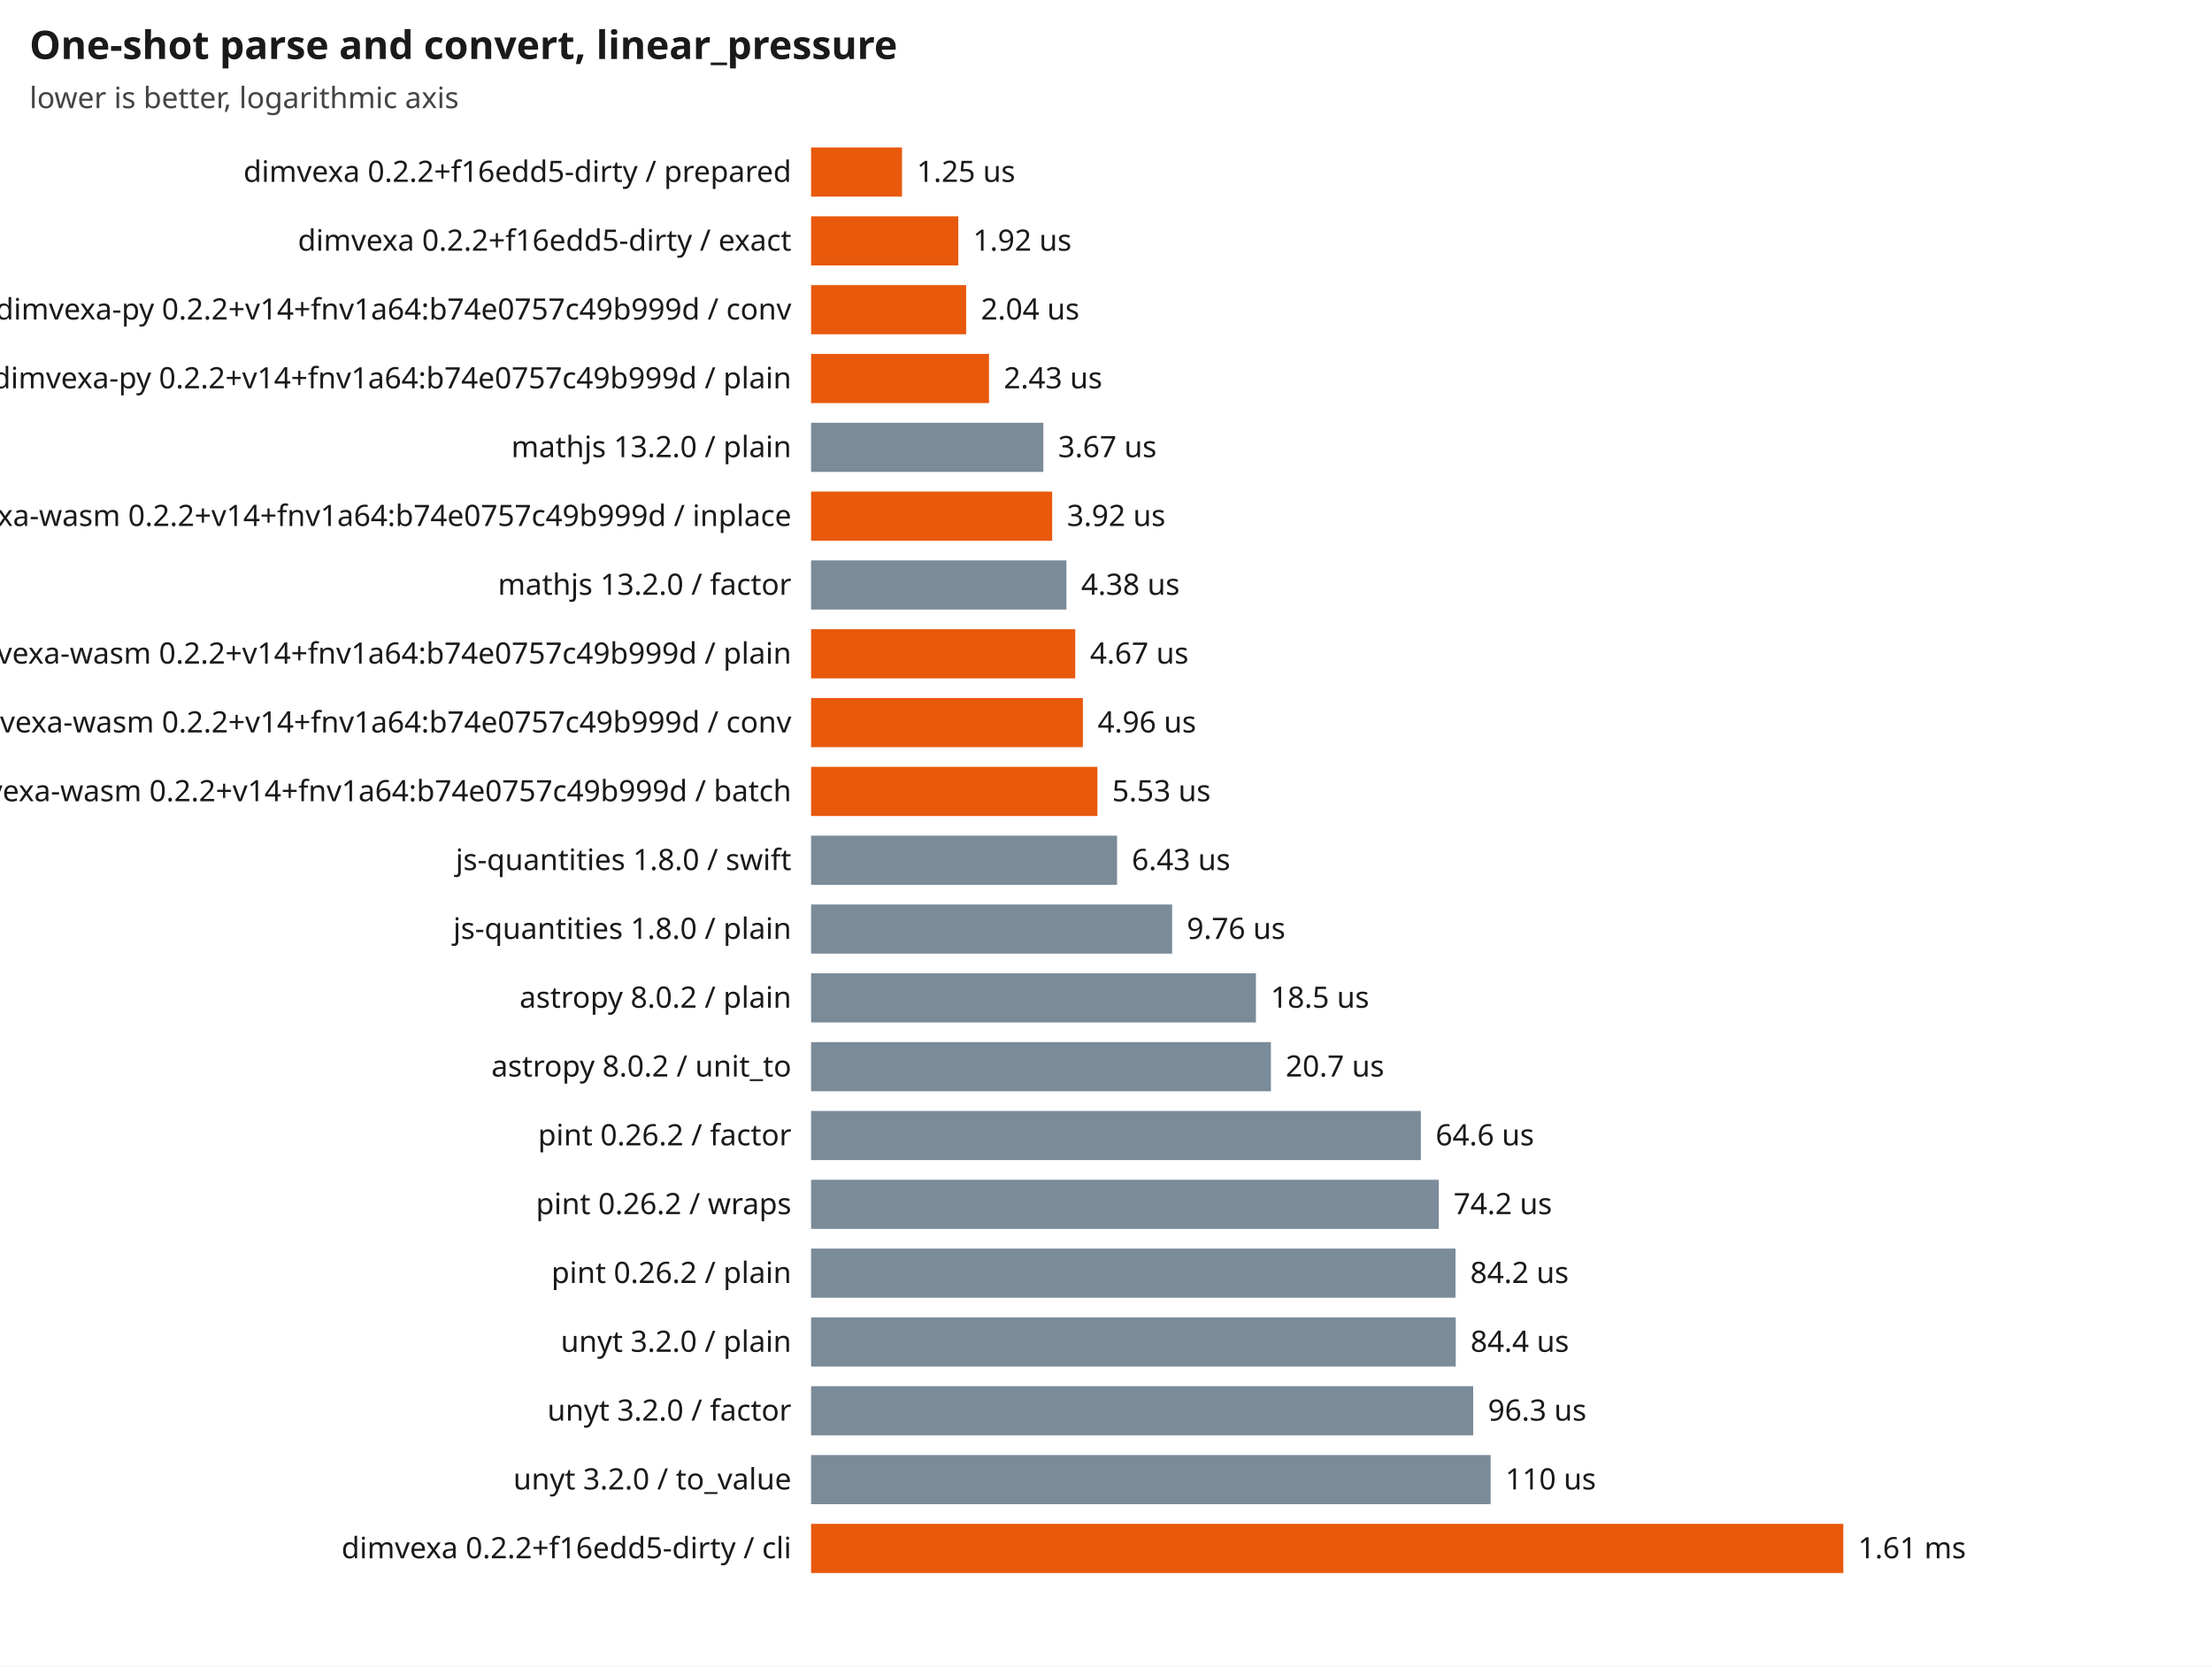
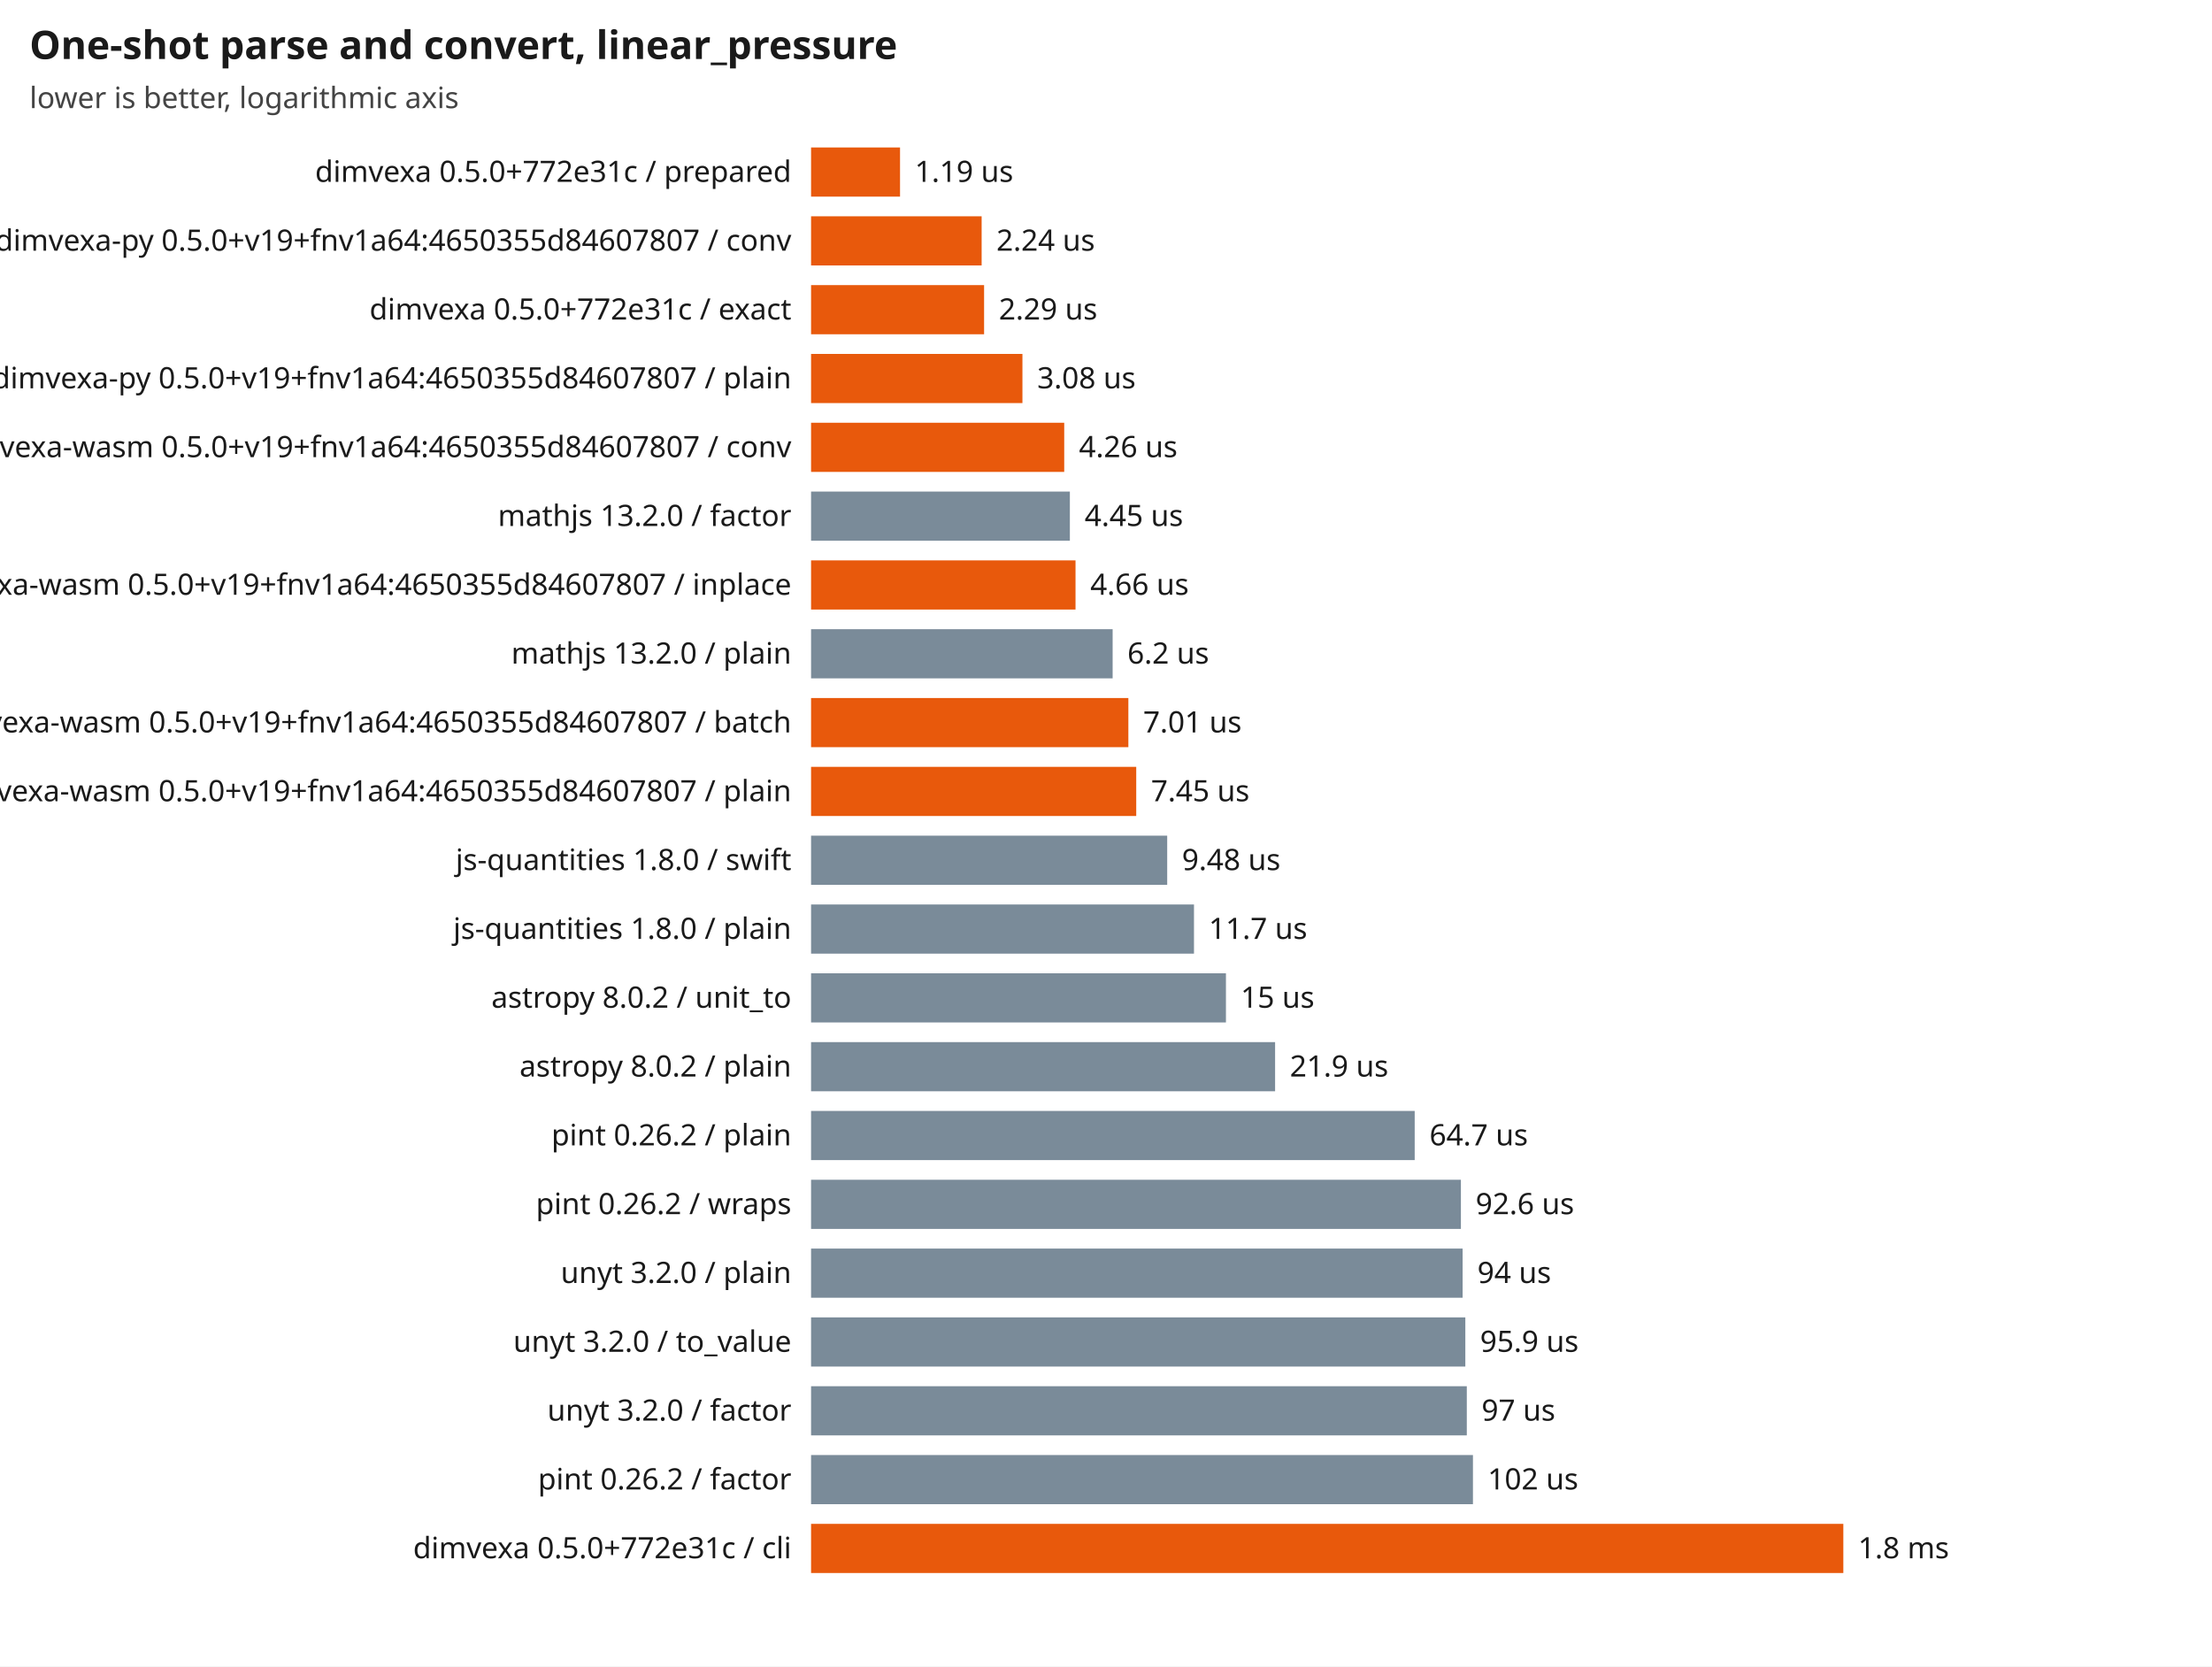
<svg xmlns="http://www.w3.org/2000/svg" width="900" height="678" viewBox="0 0 900 678" role="img" aria-label="One-shot parse and convert, linear_pressure">
  <rect width="900" height="678" fill="#ffffff" />
  <text x="12" y="24" font-family="sans-serif" font-size="16" font-weight="bold" fill="#1a1a1a">One-shot parse and convert, linear_pressure</text>
  <text x="12" y="44" font-family="sans-serif" font-size="12" fill="#444444">lower is better, logarithmic axis</text>
-   <text x="322" y="74" text-anchor="end" font-family="sans-serif" font-size="12" fill="#1a1a1a">dimvexa 0.2.2+f16edd5-dirty / prepared</text>
-   <rect x="330" y="60" width="37.0" height="20" fill="#e8590c" />
-   <text x="373.0" y="74" font-family="sans-serif" font-size="12" fill="#1a1a1a">1.25 us</text>
-   <text x="322" y="102" text-anchor="end" font-family="sans-serif" font-size="12" fill="#1a1a1a">dimvexa 0.2.2+f16edd5-dirty / exact</text>
-   <rect x="330" y="88" width="59.9" height="20" fill="#e8590c" />
-   <text x="395.9" y="102" font-family="sans-serif" font-size="12" fill="#1a1a1a">1.92 us</text>
-   <text x="322" y="130" text-anchor="end" font-family="sans-serif" font-size="12" fill="#1a1a1a">dimvexa-py 0.2.2+v14+fnv1a64:b74e0757c49b999d / conv</text>
-   <rect x="330" y="116" width="63.1" height="20" fill="#e8590c" />
-   <text x="399.1" y="130" font-family="sans-serif" font-size="12" fill="#1a1a1a">2.04 us</text>
-   <text x="322" y="158" text-anchor="end" font-family="sans-serif" font-size="12" fill="#1a1a1a">dimvexa-py 0.2.2+v14+fnv1a64:b74e0757c49b999d / plain</text>
-   <rect x="330" y="144" width="72.4" height="20" fill="#e8590c" />
-   <text x="408.4" y="158" font-family="sans-serif" font-size="12" fill="#1a1a1a">2.43 us</text>
-   <text x="322" y="186" text-anchor="end" font-family="sans-serif" font-size="12" fill="#1a1a1a">mathjs 13.2.0 / plain</text>
-   <rect x="330" y="172" width="94.5" height="20" fill="#7a8b99" />
-   <text x="430.5" y="186" font-family="sans-serif" font-size="12" fill="#1a1a1a">3.67 us</text>
-   <text x="322" y="214" text-anchor="end" font-family="sans-serif" font-size="12" fill="#1a1a1a">dimvexa-wasm 0.2.2+v14+fnv1a64:b74e0757c49b999d / inplace</text>
-   <rect x="330" y="200" width="98.1" height="20" fill="#e8590c" />
-   <text x="434.1" y="214" font-family="sans-serif" font-size="12" fill="#1a1a1a">3.92 us</text>
-   <text x="322" y="242" text-anchor="end" font-family="sans-serif" font-size="12" fill="#1a1a1a">mathjs 13.2.0 / factor</text>
-   <rect x="330" y="228" width="103.9" height="20" fill="#7a8b99" />
-   <text x="439.9" y="242" font-family="sans-serif" font-size="12" fill="#1a1a1a">4.38 us</text>
-   <text x="322" y="270" text-anchor="end" font-family="sans-serif" font-size="12" fill="#1a1a1a">dimvexa-wasm 0.2.2+v14+fnv1a64:b74e0757c49b999d / plain</text>
-   <rect x="330" y="256" width="107.5" height="20" fill="#e8590c" />
-   <text x="443.5" y="270" font-family="sans-serif" font-size="12" fill="#1a1a1a">4.67 us</text>
-   <text x="322" y="298" text-anchor="end" font-family="sans-serif" font-size="12" fill="#1a1a1a">dimvexa-wasm 0.2.2+v14+fnv1a64:b74e0757c49b999d / conv</text>
-   <rect x="330" y="284" width="110.6" height="20" fill="#e8590c" />
-   <text x="446.6" y="298" font-family="sans-serif" font-size="12" fill="#1a1a1a">4.96 us</text>
-   <text x="322" y="326" text-anchor="end" font-family="sans-serif" font-size="12" fill="#1a1a1a">dimvexa-wasm 0.2.2+v14+fnv1a64:b74e0757c49b999d / batch</text>
-   <rect x="330" y="312" width="116.5" height="20" fill="#e8590c" />
-   <text x="452.5" y="326" font-family="sans-serif" font-size="12" fill="#1a1a1a">5.53 us</text>
+   <text x="322" y="74" text-anchor="end" font-family="sans-serif" font-size="12" fill="#1a1a1a">dimvexa 0.5.0+772e31c / prepared</text>
+   <rect x="330" y="60" width="36.2" height="20" fill="#e8590c" />
+   <text x="372.2" y="74" font-family="sans-serif" font-size="12" fill="#1a1a1a">1.19 us</text>
+   <text x="322" y="102" text-anchor="end" font-family="sans-serif" font-size="12" fill="#1a1a1a">dimvexa-py 0.5.0+v19+fnv1a64:4650355d84607807 / conv</text>
+   <rect x="330" y="88" width="69.4" height="20" fill="#e8590c" />
+   <text x="405.4" y="102" font-family="sans-serif" font-size="12" fill="#1a1a1a">2.24 us</text>
+   <text x="322" y="130" text-anchor="end" font-family="sans-serif" font-size="12" fill="#1a1a1a">dimvexa 0.5.0+772e31c / exact</text>
+   <rect x="330" y="116" width="70.4" height="20" fill="#e8590c" />
+   <text x="406.4" y="130" font-family="sans-serif" font-size="12" fill="#1a1a1a">2.29 us</text>
+   <text x="322" y="158" text-anchor="end" font-family="sans-serif" font-size="12" fill="#1a1a1a">dimvexa-py 0.5.0+v19+fnv1a64:4650355d84607807 / plain</text>
+   <rect x="330" y="144" width="86.0" height="20" fill="#e8590c" />
+   <text x="422.0" y="158" font-family="sans-serif" font-size="12" fill="#1a1a1a">3.08 us</text>
+   <text x="322" y="186" text-anchor="end" font-family="sans-serif" font-size="12" fill="#1a1a1a">dimvexa-wasm 0.5.0+v19+fnv1a64:4650355d84607807 / conv</text>
+   <rect x="330" y="172" width="103.0" height="20" fill="#e8590c" />
+   <text x="439.0" y="186" font-family="sans-serif" font-size="12" fill="#1a1a1a">4.26 us</text>
+   <text x="322" y="214" text-anchor="end" font-family="sans-serif" font-size="12" fill="#1a1a1a">mathjs 13.2.0 / factor</text>
+   <rect x="330" y="200" width="105.3" height="20" fill="#7a8b99" />
+   <text x="441.3" y="214" font-family="sans-serif" font-size="12" fill="#1a1a1a">4.45 us</text>
+   <text x="322" y="242" text-anchor="end" font-family="sans-serif" font-size="12" fill="#1a1a1a">dimvexa-wasm 0.5.0+v19+fnv1a64:4650355d84607807 / inplace</text>
+   <rect x="330" y="228" width="107.6" height="20" fill="#e8590c" />
+   <text x="443.6" y="242" font-family="sans-serif" font-size="12" fill="#1a1a1a">4.66 us</text>
+   <text x="322" y="270" text-anchor="end" font-family="sans-serif" font-size="12" fill="#1a1a1a">mathjs 13.2.0 / plain</text>
+   <rect x="330" y="256" width="122.7" height="20" fill="#7a8b99" />
+   <text x="458.7" y="270" font-family="sans-serif" font-size="12" fill="#1a1a1a">6.2 us</text>
+   <text x="322" y="298" text-anchor="end" font-family="sans-serif" font-size="12" fill="#1a1a1a">dimvexa-wasm 0.5.0+v19+fnv1a64:4650355d84607807 / batch</text>
+   <rect x="330" y="284" width="129.1" height="20" fill="#e8590c" />
+   <text x="465.1" y="298" font-family="sans-serif" font-size="12" fill="#1a1a1a">7.01 us</text>
+   <text x="322" y="326" text-anchor="end" font-family="sans-serif" font-size="12" fill="#1a1a1a">dimvexa-wasm 0.5.0+v19+fnv1a64:4650355d84607807 / plain</text>
+   <rect x="330" y="312" width="132.3" height="20" fill="#e8590c" />
+   <text x="468.3" y="326" font-family="sans-serif" font-size="12" fill="#1a1a1a">7.45 us</text>
  <text x="322" y="354" text-anchor="end" font-family="sans-serif" font-size="12" fill="#1a1a1a">js-quantities 1.8.0 / swift</text>
-   <rect x="330" y="340" width="124.5" height="20" fill="#7a8b99" />
-   <text x="460.5" y="354" font-family="sans-serif" font-size="12" fill="#1a1a1a">6.43 us</text>
+   <rect x="330" y="340" width="144.9" height="20" fill="#7a8b99" />
+   <text x="480.9" y="354" font-family="sans-serif" font-size="12" fill="#1a1a1a">9.48 us</text>
  <text x="322" y="382" text-anchor="end" font-family="sans-serif" font-size="12" fill="#1a1a1a">js-quantities 1.8.0 / plain</text>
-   <rect x="330" y="368" width="146.9" height="20" fill="#7a8b99" />
-   <text x="482.9" y="382" font-family="sans-serif" font-size="12" fill="#1a1a1a">9.76 us</text>
-   <text x="322" y="410" text-anchor="end" font-family="sans-serif" font-size="12" fill="#1a1a1a">astropy 8.0.2 / plain</text>
-   <rect x="330" y="396" width="181.0" height="20" fill="#7a8b99" />
-   <text x="517.0" y="410" font-family="sans-serif" font-size="12" fill="#1a1a1a">18.5 us</text>
-   <text x="322" y="438" text-anchor="end" font-family="sans-serif" font-size="12" fill="#1a1a1a">astropy 8.0.2 / unit_to</text>
-   <rect x="330" y="424" width="187.1" height="20" fill="#7a8b99" />
-   <text x="523.1" y="438" font-family="sans-serif" font-size="12" fill="#1a1a1a">20.7 us</text>
-   <text x="322" y="466" text-anchor="end" font-family="sans-serif" font-size="12" fill="#1a1a1a">pint 0.26.2 / factor</text>
-   <rect x="330" y="452" width="248.1" height="20" fill="#7a8b99" />
-   <text x="584.1" y="466" font-family="sans-serif" font-size="12" fill="#1a1a1a">64.6 us</text>
+   <rect x="330" y="368" width="155.8" height="20" fill="#7a8b99" />
+   <text x="491.8" y="382" font-family="sans-serif" font-size="12" fill="#1a1a1a">11.7 us</text>
+   <text x="322" y="410" text-anchor="end" font-family="sans-serif" font-size="12" fill="#1a1a1a">astropy 8.0.2 / unit_to</text>
+   <rect x="330" y="396" width="168.8" height="20" fill="#7a8b99" />
+   <text x="504.8" y="410" font-family="sans-serif" font-size="12" fill="#1a1a1a">15 us</text>
+   <text x="322" y="438" text-anchor="end" font-family="sans-serif" font-size="12" fill="#1a1a1a">astropy 8.0.2 / plain</text>
+   <rect x="330" y="424" width="188.8" height="20" fill="#7a8b99" />
+   <text x="524.8" y="438" font-family="sans-serif" font-size="12" fill="#1a1a1a">21.9 us</text>
+   <text x="322" y="466" text-anchor="end" font-family="sans-serif" font-size="12" fill="#1a1a1a">pint 0.26.2 / plain</text>
+   <rect x="330" y="452" width="245.6" height="20" fill="#7a8b99" />
+   <text x="581.6" y="466" font-family="sans-serif" font-size="12" fill="#1a1a1a">64.7 us</text>
  <text x="322" y="494" text-anchor="end" font-family="sans-serif" font-size="12" fill="#1a1a1a">pint 0.26.2 / wraps</text>
-   <rect x="330" y="480" width="255.4" height="20" fill="#7a8b99" />
-   <text x="591.4" y="494" font-family="sans-serif" font-size="12" fill="#1a1a1a">74.2 us</text>
-   <text x="322" y="522" text-anchor="end" font-family="sans-serif" font-size="12" fill="#1a1a1a">pint 0.26.2 / plain</text>
-   <rect x="330" y="508" width="262.2" height="20" fill="#7a8b99" />
-   <text x="598.2" y="522" font-family="sans-serif" font-size="12" fill="#1a1a1a">84.2 us</text>
-   <text x="322" y="550" text-anchor="end" font-family="sans-serif" font-size="12" fill="#1a1a1a">unyt 3.2.0 / plain</text>
-   <rect x="330" y="536" width="262.3" height="20" fill="#7a8b99" />
-   <text x="598.3" y="550" font-family="sans-serif" font-size="12" fill="#1a1a1a">84.4 us</text>
+   <rect x="330" y="480" width="264.4" height="20" fill="#7a8b99" />
+   <text x="600.4" y="494" font-family="sans-serif" font-size="12" fill="#1a1a1a">92.6 us</text>
+   <text x="322" y="522" text-anchor="end" font-family="sans-serif" font-size="12" fill="#1a1a1a">unyt 3.2.0 / plain</text>
+   <rect x="330" y="508" width="265.1" height="20" fill="#7a8b99" />
+   <text x="601.1" y="522" font-family="sans-serif" font-size="12" fill="#1a1a1a">94 us</text>
+   <text x="322" y="550" text-anchor="end" font-family="sans-serif" font-size="12" fill="#1a1a1a">unyt 3.2.0 / to_value</text>
+   <rect x="330" y="536" width="266.2" height="20" fill="#7a8b99" />
+   <text x="602.2" y="550" font-family="sans-serif" font-size="12" fill="#1a1a1a">95.9 us</text>
  <text x="322" y="578" text-anchor="end" font-family="sans-serif" font-size="12" fill="#1a1a1a">unyt 3.2.0 / factor</text>
-   <rect x="330" y="564" width="269.4" height="20" fill="#7a8b99" />
-   <text x="605.4" y="578" font-family="sans-serif" font-size="12" fill="#1a1a1a">96.3 us</text>
-   <text x="322" y="606" text-anchor="end" font-family="sans-serif" font-size="12" fill="#1a1a1a">unyt 3.2.0 / to_value</text>
-   <rect x="330" y="592" width="276.5" height="20" fill="#7a8b99" />
-   <text x="612.5" y="606" font-family="sans-serif" font-size="12" fill="#1a1a1a">110 us</text>
-   <text x="322" y="634" text-anchor="end" font-family="sans-serif" font-size="12" fill="#1a1a1a">dimvexa 0.2.2+f16edd5-dirty / cli</text>
+   <rect x="330" y="564" width="266.8" height="20" fill="#7a8b99" />
+   <text x="602.8" y="578" font-family="sans-serif" font-size="12" fill="#1a1a1a">97 us</text>
+   <text x="322" y="606" text-anchor="end" font-family="sans-serif" font-size="12" fill="#1a1a1a">pint 0.26.2 / factor</text>
+   <rect x="330" y="592" width="269.3" height="20" fill="#7a8b99" />
+   <text x="605.3" y="606" font-family="sans-serif" font-size="12" fill="#1a1a1a">102 us</text>
+   <text x="322" y="634" text-anchor="end" font-family="sans-serif" font-size="12" fill="#1a1a1a">dimvexa 0.5.0+772e31c / cli</text>
  <rect x="330" y="620" width="420.0" height="20" fill="#e8590c" />
-   <text x="756.0" y="634" font-family="sans-serif" font-size="12" fill="#1a1a1a">1.61 ms</text>
+   <text x="756.0" y="634" font-family="sans-serif" font-size="12" fill="#1a1a1a">1.8 ms</text>
</svg>
